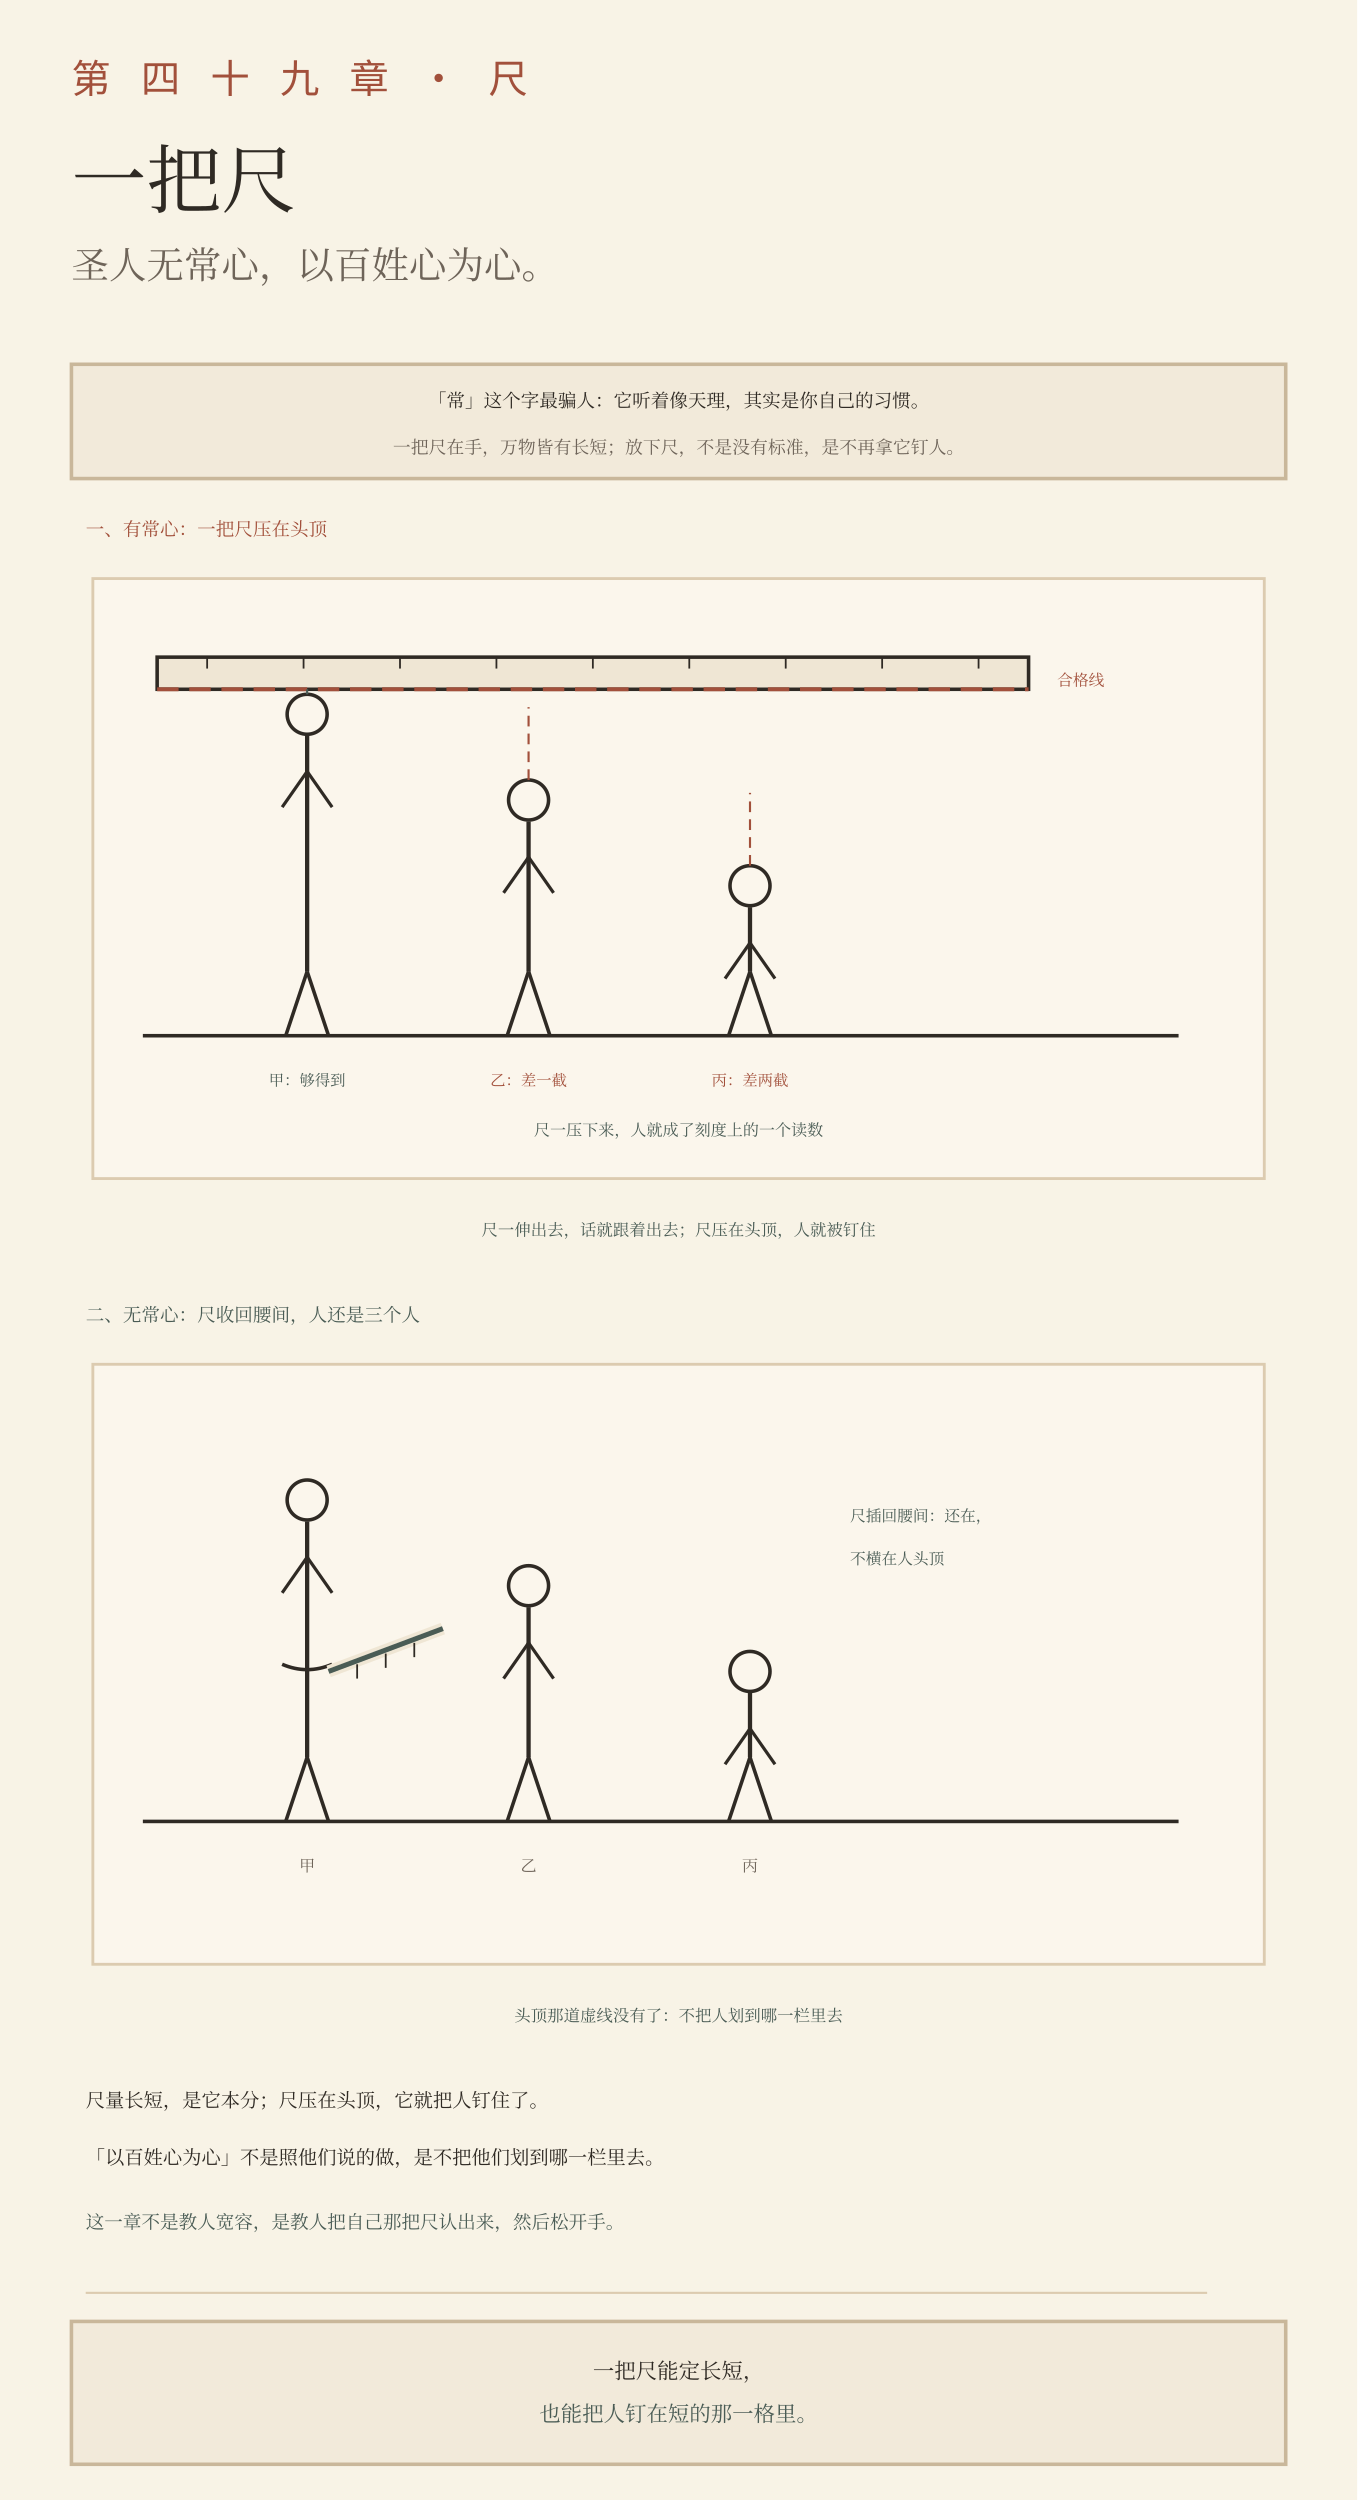
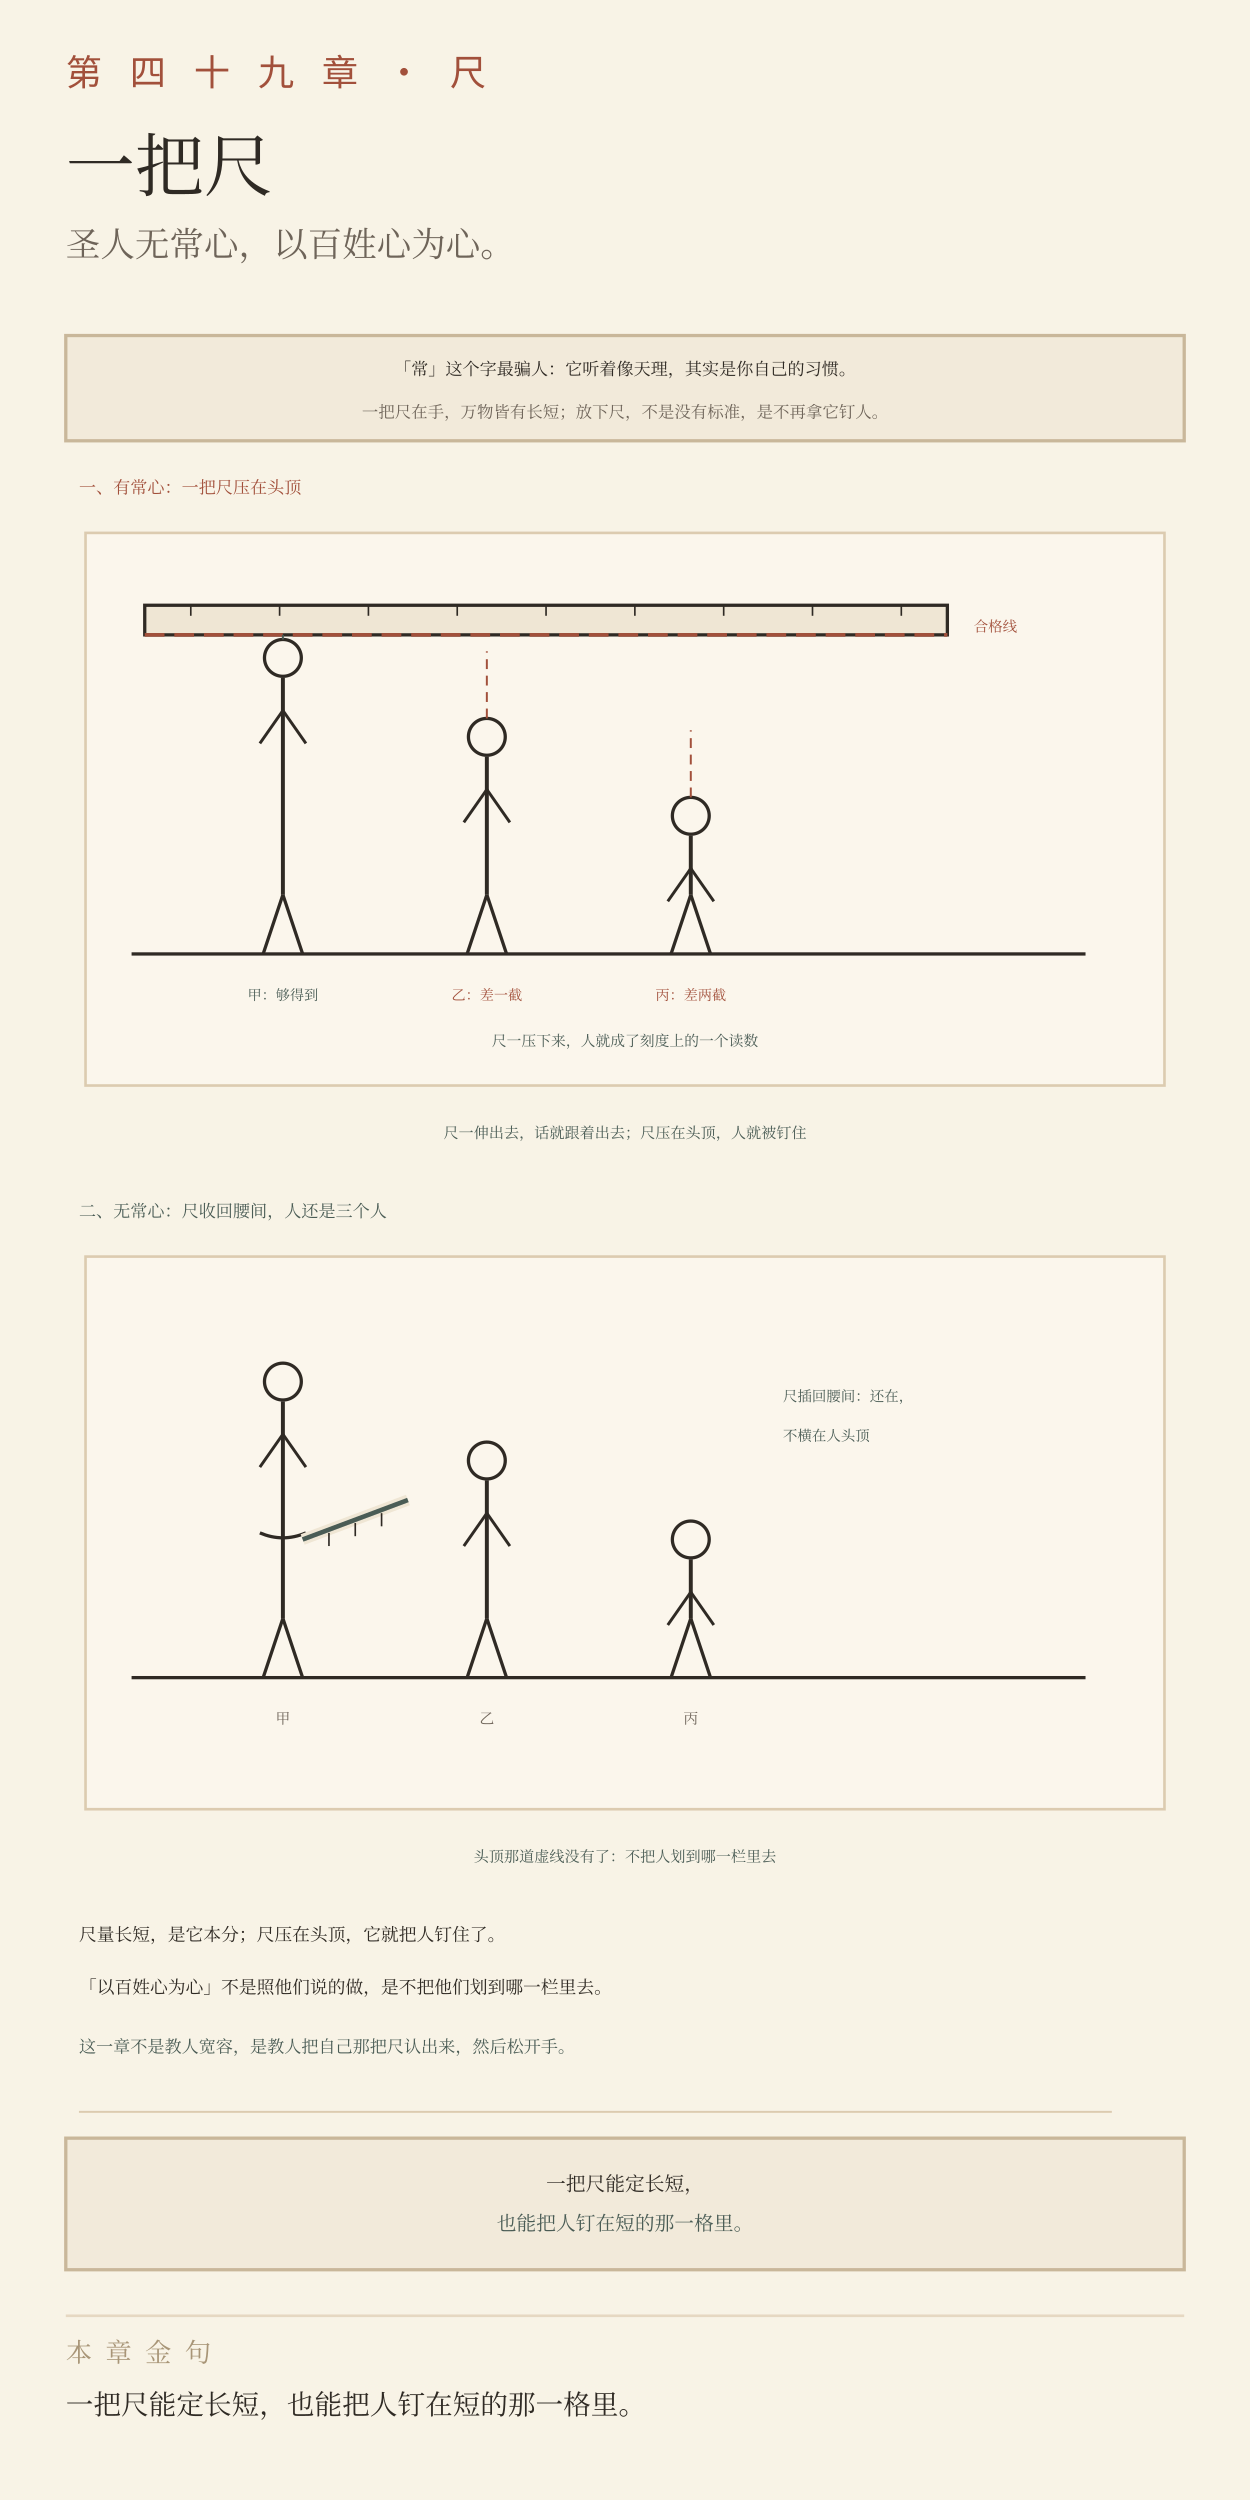
- <svg xmlns="http://www.w3.org/2000/svg" viewBox="0 0 380 700" role="img" aria-label="常心是一把自己打的尺：尺一横在人头顶，人就只剩一个读数" font-family="'Noto Serif CJK SC','Noto Serif SC','Songti SC',serif">
+ <svg xmlns="http://www.w3.org/2000/svg" viewBox="0 0 380 760" role="img" aria-label="常心是一把自己打的尺：尺一横在人头顶，人就只剩一个读数" font-family="'Noto Serif CJK SC','Noto Serif SC','Songti SC',serif">
  <defs>
    <marker id="arr" viewBox="0 0 10 10" refX="9" refY="5" markerWidth="6" markerHeight="6" orient="auto">
      <path d="M0 0 L10 5 L0 10 z" fill="#6E6459" />
    </marker>
    <marker id="arr2" viewBox="0 0 10 10" refX="9" refY="5" markerWidth="6" markerHeight="6" orient="auto">
      <path d="M0 0 L10 5 L0 10 z" fill="#4A5C55" />
    </marker>
    <marker id="arrL" viewBox="0 0 10 10" refX="1" refY="5" markerWidth="6" markerHeight="6" orient="auto">
      <path d="M10 0 L0 5 L10 10 z" fill="#4A5C55" />
    </marker>
    <marker id="arrS" viewBox="0 0 10 10" refX="9" refY="5" markerWidth="6" markerHeight="6" orient="auto">
      <path d="M0 0 L10 5 L0 10 z" fill="#A2503B" />
    </marker>
  </defs>
-   <rect x="0" y="0" width="380" height="700" fill="#F8F3E6" />
+   <rect x="0" y="0" width="380" height="760" fill="#F8F3E6" />
  <text x="20" y="26" font-size="11" fill="#A2503B" font-family="'Noto Sans CJK SC','Noto Sans SC',sans-serif" letter-spacing="3">第 四 十 九 章 · 尺</text>
  <text x="20" y="58" font-size="21" fill="#2F2A24">一把尺</text>
  <text x="20" y="78" font-size="10.5" fill="#6E6459">圣人无常心，以百姓心为心。</text>
  <rect x="20" y="102" width="340" height="32" fill="#F2EADA" stroke="#C9B79A" stroke-width="1.0" />
  <text x="190" y="114" font-size="5.2" fill="#2F2A24" text-anchor="middle">「常」这个字最骗人：它听着像天理，其实是你自己的习惯。</text>
  <text x="190" y="127" font-size="5.0" fill="#6E6459" text-anchor="middle">一把尺在手，万物皆有长短；放下尺，不是没有标准，是不再拿它钉人。</text>
  <text x="24" y="150" font-size="5.2" fill="#A2503B">一、有常心：一把尺压在头顶</text>
  <rect x="26" y="162" width="328" height="168" fill="#FBF6EC" stroke="#DCCBB0" stroke-width="0.8" />
  <line x1="40" y1="290" x2="330" y2="290" stroke="#2F2A24" stroke-width="1" />
  <rect x="44" y="184" width="244" height="9" fill="#EFE6D4" stroke="#2F2A24" stroke-width="1" />
  <line x1="58" y1="184" x2="58" y2="187.2" stroke="#2F2A24" stroke-width="0.5" />
  <line x1="85" y1="184" x2="85" y2="187.2" stroke="#2F2A24" stroke-width="0.5" />
  <line x1="112" y1="184" x2="112" y2="187.2" stroke="#2F2A24" stroke-width="0.5" />
  <line x1="139" y1="184" x2="139" y2="187.2" stroke="#2F2A24" stroke-width="0.5" />
  <line x1="166" y1="184" x2="166" y2="187.2" stroke="#2F2A24" stroke-width="0.5" />
  <line x1="193" y1="184" x2="193" y2="187.2" stroke="#2F2A24" stroke-width="0.5" />
  <line x1="220" y1="184" x2="220" y2="187.2" stroke="#2F2A24" stroke-width="0.5" />
  <line x1="247" y1="184" x2="247" y2="187.2" stroke="#2F2A24" stroke-width="0.5" />
  <line x1="274" y1="184" x2="274" y2="187.2" stroke="#2F2A24" stroke-width="0.5" />
  <line x1="44" y1="193" x2="288" y2="193" stroke="#A2503B" stroke-width="1.1" stroke-dasharray="6 3" />
  <text x="296" y="192" font-size="4.4" fill="#A2503B">合格线</text>
  <circle cx="86" cy="200" r="5.6" fill="none" stroke="#2F2A24" stroke-width="1" />
  <line x1="86" y1="206" x2="86" y2="272" stroke="#2F2A24" stroke-width="1.2" />
  <line x1="86" y1="216" x2="79" y2="226" stroke="#2F2A24" stroke-width="0.9" />
  <line x1="86" y1="216" x2="93" y2="226" stroke="#2F2A24" stroke-width="0.9" />
  <line x1="86" y1="272" x2="80" y2="290" stroke="#2F2A24" stroke-width="1" />
  <line x1="86" y1="272" x2="92" y2="290" stroke="#2F2A24" stroke-width="1" />
  <line x1="86" y1="194.4" x2="86" y2="193" stroke="#4A5C55" stroke-width="0.6" stroke-dasharray="3 2" />
  <text x="86" y="304" font-size="4.3" fill="#4A5C55" text-anchor="middle">甲：够得到</text>
  <circle cx="148" cy="224" r="5.6" fill="none" stroke="#2F2A24" stroke-width="1" />
  <line x1="148" y1="230" x2="148" y2="272" stroke="#2F2A24" stroke-width="1.2" />
  <line x1="148" y1="240" x2="141" y2="250" stroke="#2F2A24" stroke-width="0.9" />
  <line x1="148" y1="240" x2="155" y2="250" stroke="#2F2A24" stroke-width="0.9" />
  <line x1="148" y1="272" x2="142" y2="290" stroke="#2F2A24" stroke-width="1" />
  <line x1="148" y1="272" x2="154" y2="290" stroke="#2F2A24" stroke-width="1" />
  <line x1="148" y1="218.4" x2="148" y2="198" stroke="#A2503B" stroke-width="0.6" stroke-dasharray="3 2" />
  <text x="148" y="304" font-size="4.3" fill="#A2503B" text-anchor="middle">乙：差一截</text>
  <circle cx="210" cy="248" r="5.6" fill="none" stroke="#2F2A24" stroke-width="1" />
  <line x1="210" y1="254" x2="210" y2="272" stroke="#2F2A24" stroke-width="1.2" />
  <line x1="210" y1="264" x2="203" y2="274" stroke="#2F2A24" stroke-width="0.9" />
  <line x1="210" y1="264" x2="217" y2="274" stroke="#2F2A24" stroke-width="0.9" />
  <line x1="210" y1="272" x2="204" y2="290" stroke="#2F2A24" stroke-width="1" />
  <line x1="210" y1="272" x2="216" y2="290" stroke="#2F2A24" stroke-width="1" />
  <line x1="210" y1="242.4" x2="210" y2="222" stroke="#A2503B" stroke-width="0.6" stroke-dasharray="3 2" />
  <text x="210" y="304" font-size="4.3" fill="#A2503B" text-anchor="middle">丙：差两截</text>
  <text x="190" y="318" font-size="4.5" fill="#4A5C55" text-anchor="middle">尺一压下来，人就成了刻度上的一个读数</text>
  <text x="190" y="346" font-size="4.6" fill="#4A5C55" text-anchor="middle">尺一伸出去，话就跟着出去；尺压在头顶，人就被钉住</text>
  <text x="24" y="370" font-size="5.2" fill="#4A5C55">二、无常心：尺收回腰间，人还是三个人</text>
  <rect x="26" y="382" width="328" height="168" fill="#FBF6EC" stroke="#DCCBB0" stroke-width="0.8" />
  <line x1="40" y1="510" x2="330" y2="510" stroke="#2F2A24" stroke-width="1" />
  <circle cx="86" cy="420" r="5.6" fill="none" stroke="#2F2A24" stroke-width="1" />
  <line x1="86" y1="426" x2="86" y2="492" stroke="#2F2A24" stroke-width="1.2" />
  <line x1="86" y1="436" x2="79" y2="446" stroke="#2F2A24" stroke-width="0.9" />
  <line x1="86" y1="436" x2="93" y2="446" stroke="#2F2A24" stroke-width="0.9" />
  <line x1="86" y1="492" x2="80" y2="510" stroke="#2F2A24" stroke-width="1" />
  <line x1="86" y1="492" x2="92" y2="510" stroke="#2F2A24" stroke-width="1" />
  <text x="86" y="524" font-size="4.5" fill="#6E6459" text-anchor="middle">甲</text>
  <circle cx="148" cy="444" r="5.6" fill="none" stroke="#2F2A24" stroke-width="1" />
  <line x1="148" y1="450" x2="148" y2="492" stroke="#2F2A24" stroke-width="1.2" />
  <line x1="148" y1="460" x2="141" y2="470" stroke="#2F2A24" stroke-width="0.9" />
  <line x1="148" y1="460" x2="155" y2="470" stroke="#2F2A24" stroke-width="0.9" />
  <line x1="148" y1="492" x2="142" y2="510" stroke="#2F2A24" stroke-width="1" />
  <line x1="148" y1="492" x2="154" y2="510" stroke="#2F2A24" stroke-width="1" />
  <text x="148" y="524" font-size="4.5" fill="#6E6459" text-anchor="middle">乙</text>
  <circle cx="210" cy="468" r="5.6" fill="none" stroke="#2F2A24" stroke-width="1" />
  <line x1="210" y1="474" x2="210" y2="492" stroke="#2F2A24" stroke-width="1.2" />
  <line x1="210" y1="484" x2="203" y2="494" stroke="#2F2A24" stroke-width="0.9" />
  <line x1="210" y1="484" x2="217" y2="494" stroke="#2F2A24" stroke-width="0.9" />
  <line x1="210" y1="492" x2="204" y2="510" stroke="#2F2A24" stroke-width="1" />
  <line x1="210" y1="492" x2="216" y2="510" stroke="#2F2A24" stroke-width="1" />
  <text x="210" y="524" font-size="4.5" fill="#6E6459" text-anchor="middle">丙</text>
  <path d="M79,466 q7,3 14,0" fill="none" stroke="#2F2A24" stroke-width="1" />
  <line x1="92" y1="468" x2="124" y2="456" stroke="#EFE6D4" stroke-width="3.4" />
  <line x1="92" y1="468" x2="124" y2="456" stroke="#4A5C55" stroke-width="1.4" />
  <line x1="100" y1="466" x2="100" y2="470" stroke="#2F2A24" stroke-width="0.5" />
  <line x1="108" y1="463" x2="108" y2="467" stroke="#2F2A24" stroke-width="0.5" />
  <line x1="116" y1="460" x2="116" y2="464" stroke="#2F2A24" stroke-width="0.5" />
  <text x="238" y="426" font-size="4.4" fill="#4A5C55">尺插回腰间：还在，</text>
  <text x="238" y="438" font-size="4.4" fill="#4A5C55">不横在人头顶</text>
  <text x="190" y="566" font-size="4.6" fill="#4A5C55" text-anchor="middle">头顶那道虚线没有了：不把人划到哪一栏里去</text>
  <text x="24" y="590" font-size="5.4" fill="#2F2A24">尺量长短，是它本分；尺压在头顶，它就把人钉住了。</text>
  <text x="24" y="606" font-size="5.4" fill="#2F2A24">「以百姓心为心」不是照他们说的做，是不把他们划到哪一栏里去。</text>
  <text x="24" y="624" font-size="5.2" fill="#4A5C55">这一章不是教人宽容，是教人把自己那把尺认出来，然后松开手。</text>
  <line x1="24" y1="642" x2="338" y2="642" stroke="#DCCBB0" stroke-width="0.6" />
  <rect x="20" y="650" width="340" height="40" fill="#F2EADA" stroke="#C9B79A" stroke-width="1.0" />
  <text x="190" y="666" font-size="6.0" fill="#2F2A24" text-anchor="middle">一把尺能定长短，</text>
  <text x="190" y="678" font-size="6.0" fill="#4A5C55" text-anchor="middle">也能把人钉在短的那一格里。</text>
  <line x1="20" y1="704" x2="360" y2="704" stroke="#E6D8C2" stroke-width="0.8" />
  <text x="20" y="718" font-size="8.0" fill="#A89577" letter-spacing="1">本 章 金 句</text>
  <text x="20" y="734" font-size="8.4" fill="#2F2A24">一把尺能定长短，也能把人钉在短的那一格里。</text>
</svg>
